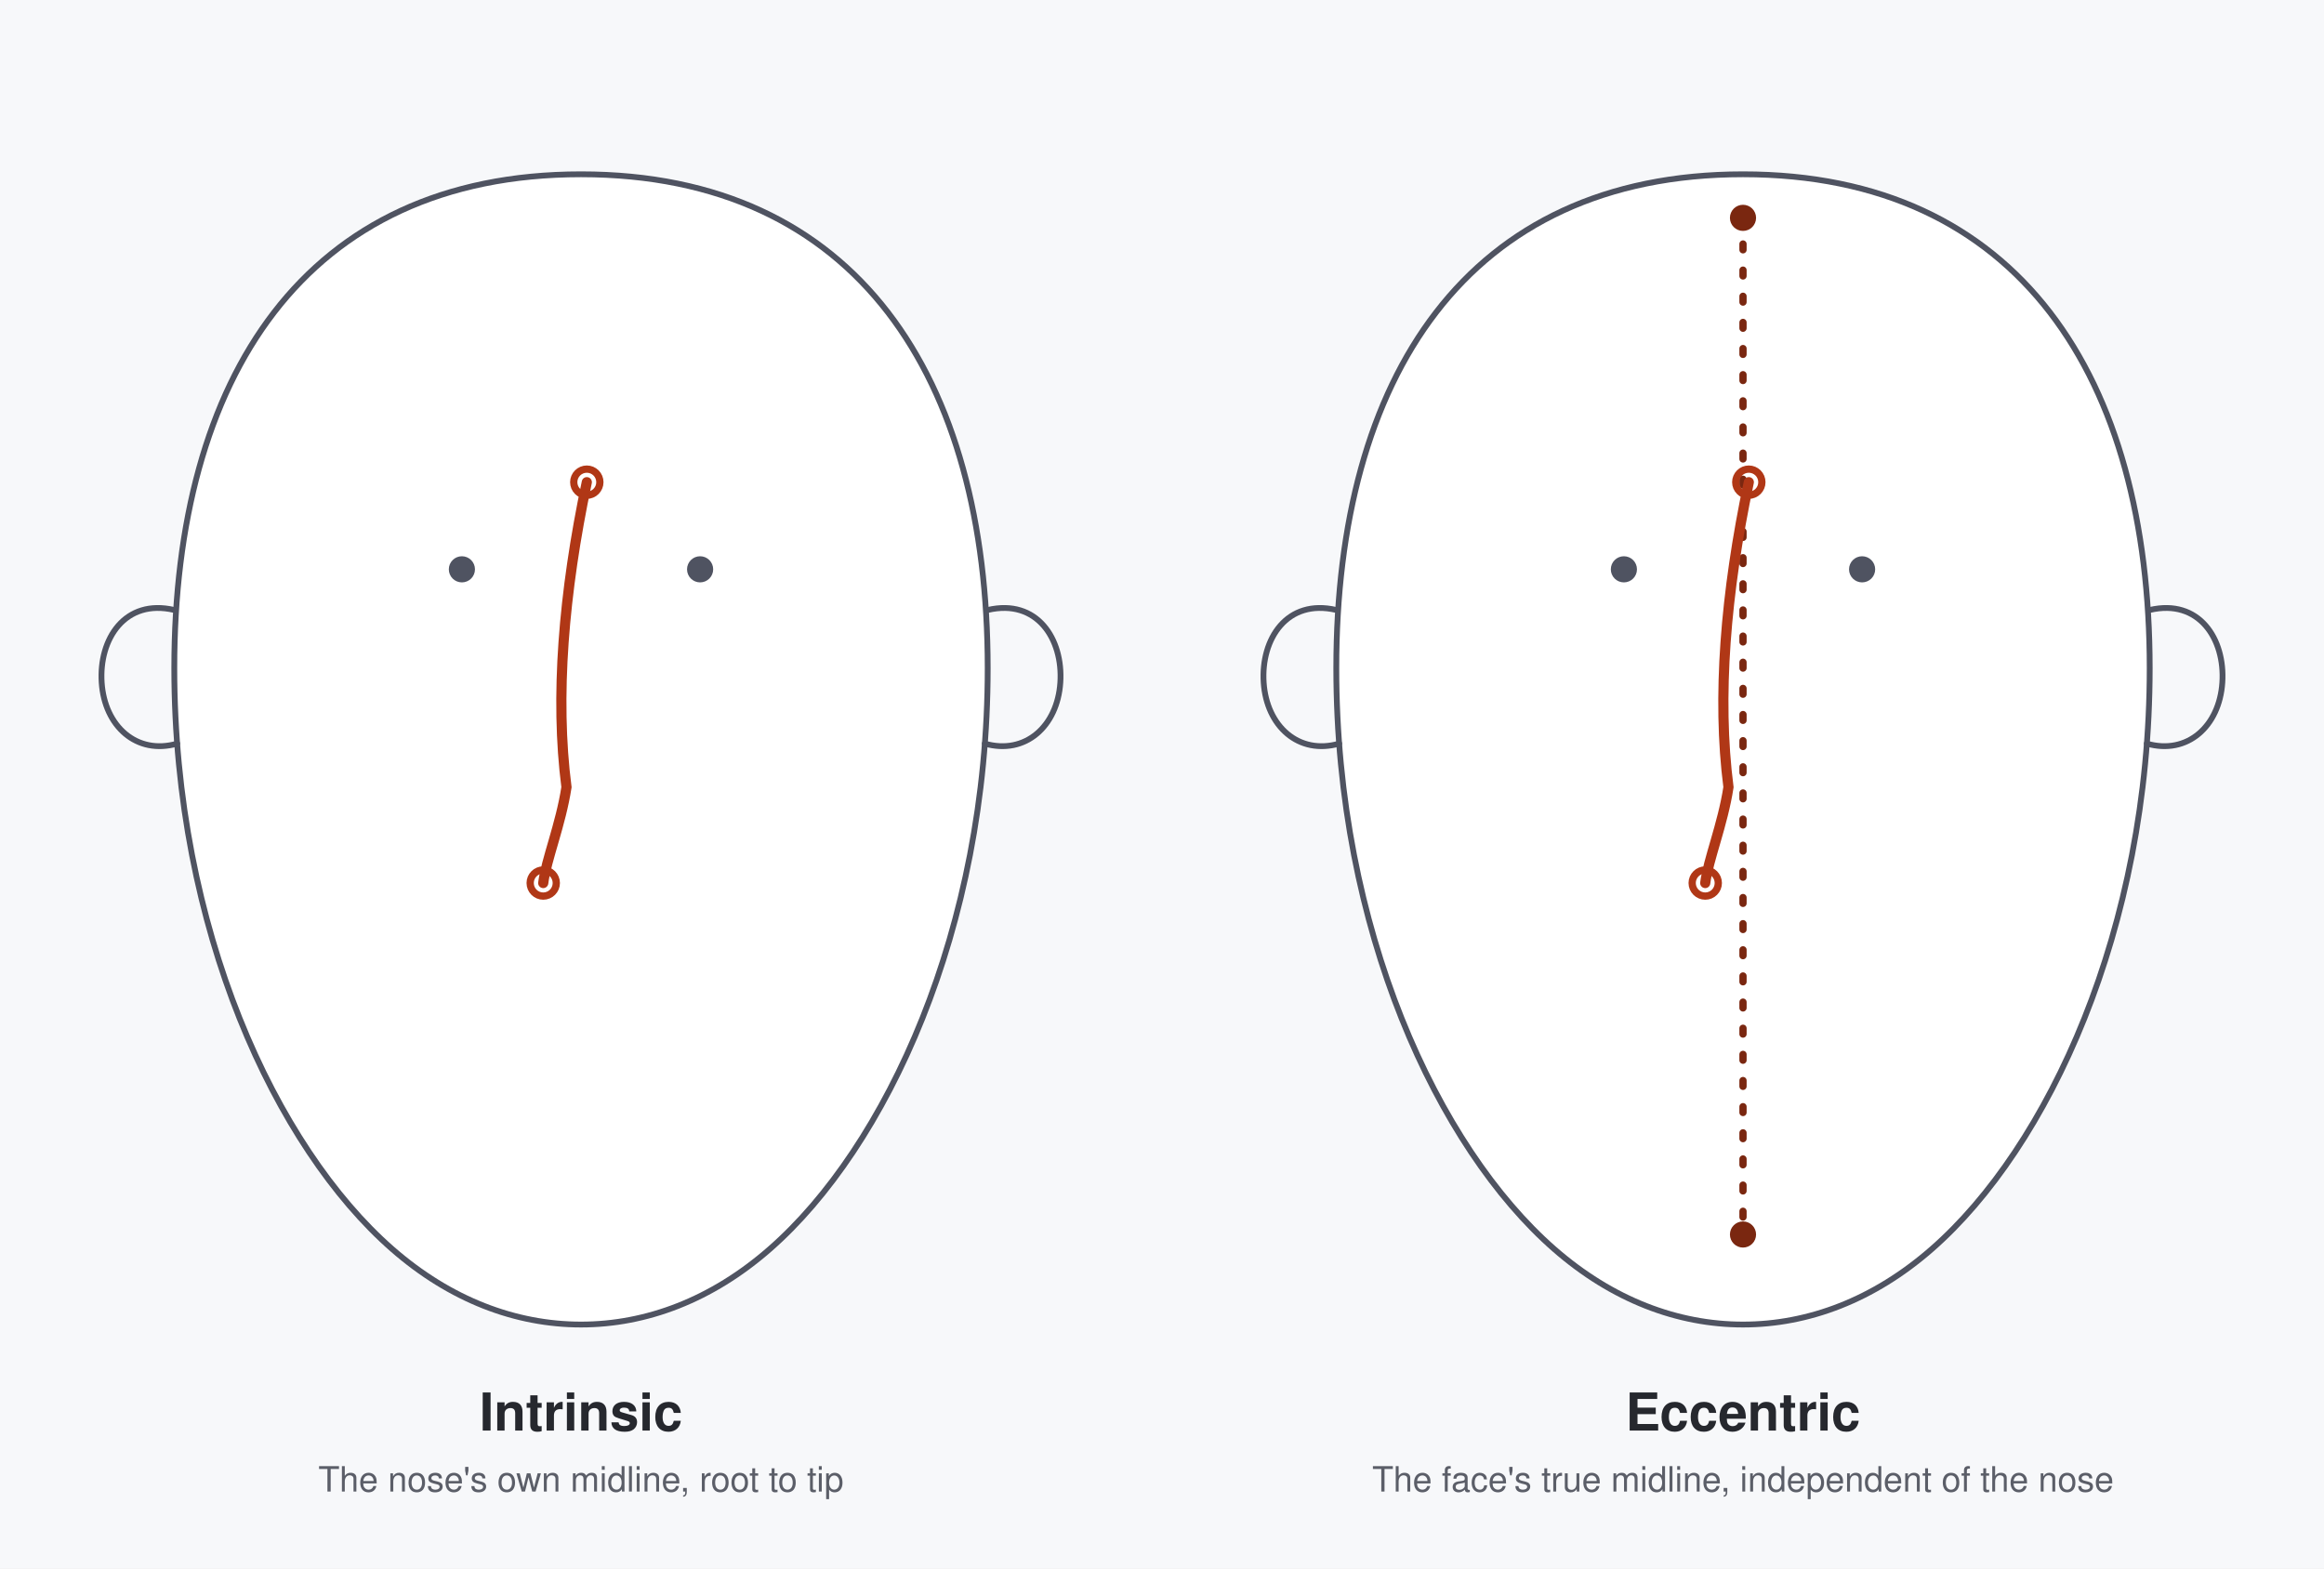
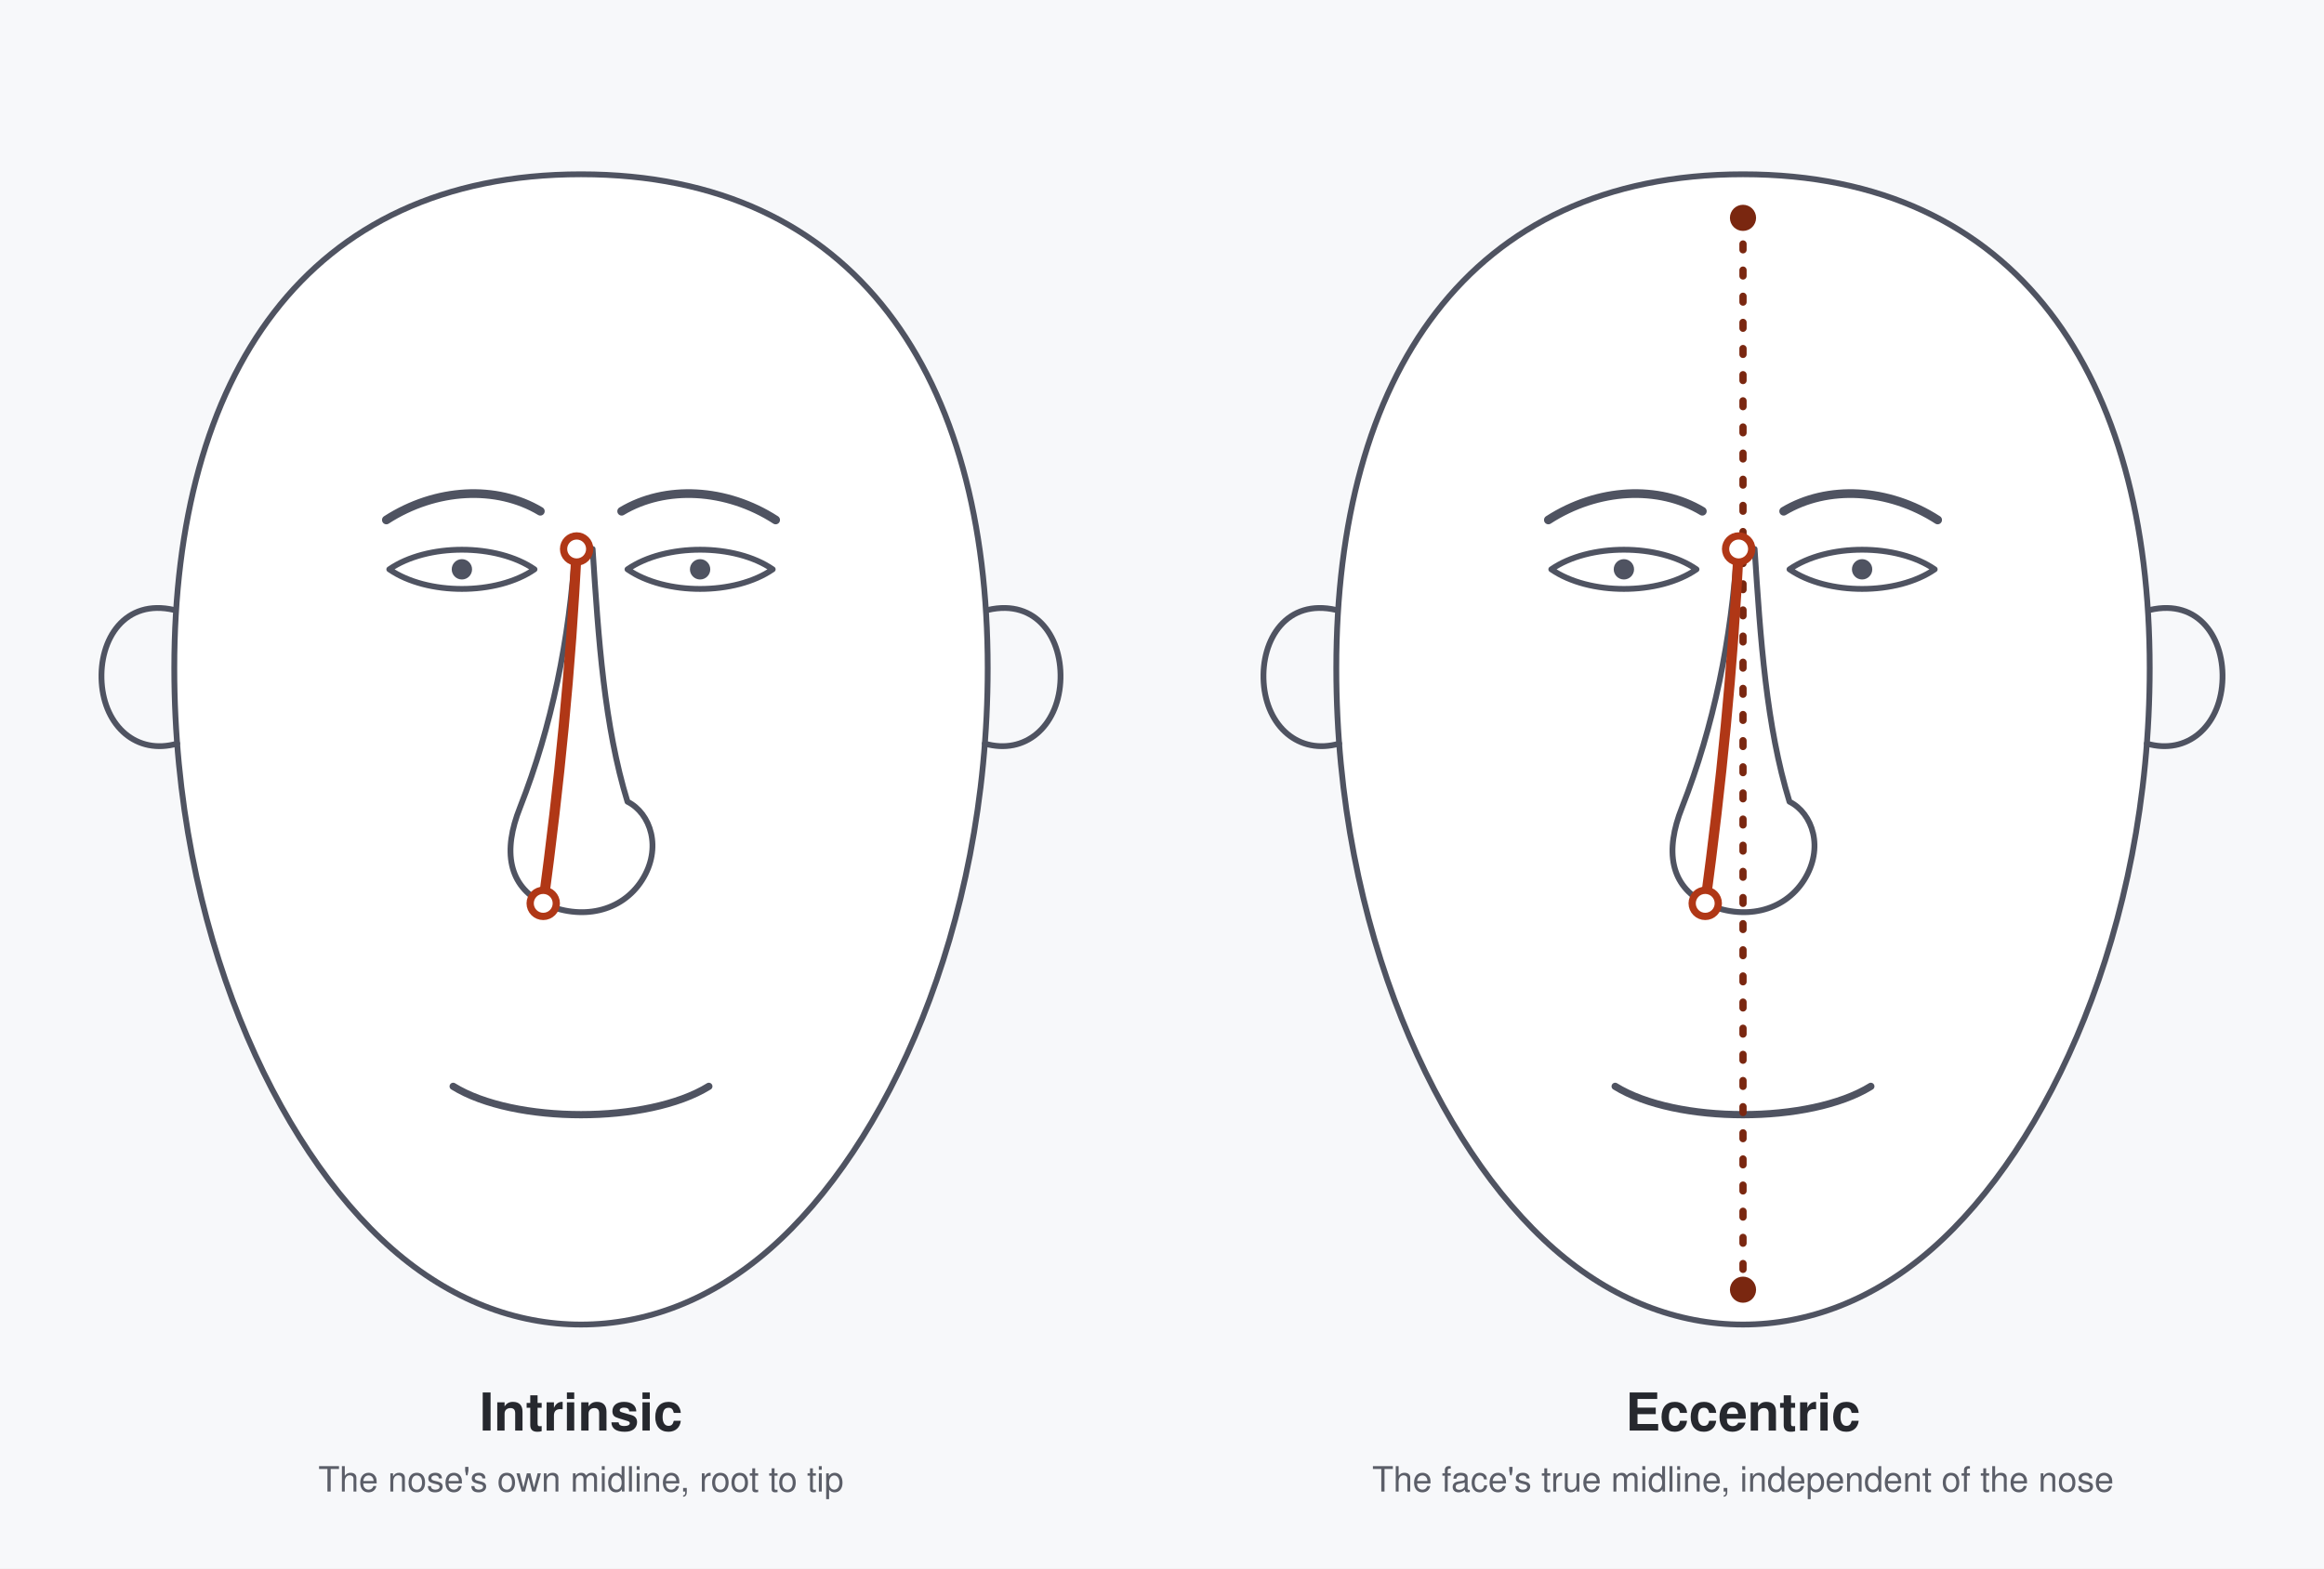
- <svg xmlns="http://www.w3.org/2000/svg" aria-label="Concept diagram: the nose's own intrinsic midline, side by side with the face's eccentric midline" viewBox="0 0 1600 1080">
-   <path fill="#f7f8fa" d="M0 0h1600v1080H0z" />
+ <svg xmlns="http://www.w3.org/2000/svg" viewBox="0 0 1600 1080" role="img" aria-label="Concept diagram: the nose's own intrinsic midline, side by side with the face's eccentric midline">
+   <rect x="0" y="0" width="1600" height="1080" fill="#f7f8fa" />
+   <g transform="translate(-400,0)">
+     <path d="M800 120 C 990 120 1080 260 1080 460 C 1080 640 1010 790 930 860 C 890 895 845 912 800 912 C 755 912 710 895 670 860 C 590 790 520 640 520 460 C 520 260 610 120 800 120 Z" fill="#fff" stroke="#4f5361" stroke-width="4" stroke-linejoin="round" />
+     <path d="M520 420 C 486 412 468 440 470 470 C 472 500 494 520 522 512" fill="none" stroke="#4f5361" stroke-width="4" stroke-linecap="round" />
+     <path d="M1080 420 C 1114 412 1132 440 1130 470 C 1128 500 1106 520 1078 512" fill="none" stroke="#4f5361" stroke-width="4" stroke-linecap="round" />
+     <path d="M666 358 C 700 336 742 334 772 352" fill="none" stroke="#4f5361" stroke-width="6" stroke-linecap="round" />
+     <path d="M828 352 C 858 334 900 336 934 358" fill="none" stroke="#4f5361" stroke-width="6" stroke-linecap="round" />
+     <path d="M668 392 C 694 374 742 374 768 392 C 742 410 694 410 668 392 Z" fill="none" stroke="#4f5361" stroke-width="4" stroke-linejoin="round" />
+     <path d="M832 392 C 858 374 906 374 932 392 C 906 410 858 410 832 392 Z" fill="none" stroke="#4f5361" stroke-width="4" stroke-linejoin="round" />
+     <circle cx="718" cy="392" r="7" fill="#4f5361" />
+     <circle cx="882" cy="392" r="7" fill="#4f5361" />
+     <path d="M796 378 C 792 440 780 500 758 556 C 746 586 750 610 774 622 C 800 634 828 628 842 606 C 856 584 848 560 832 552 C 816 500 812 440 808 378" fill="none" stroke="#4f5361" stroke-width="4" stroke-linejoin="round" stroke-linecap="round" />
+     <path d="M712 748 C 754 774 846 774 888 748" fill="none" stroke="#4f5361" stroke-width="5" stroke-linecap="round" />
+     <path d="M797 378 C 793 460 785 540 774 622" fill="none" stroke="#b03716" stroke-width="7" stroke-linecap="round" />
+     <circle cx="797" cy="378" r="9" fill="#fff" stroke="#b03716" stroke-width="5" />
+     <circle cx="774" cy="622" r="9" fill="#fff" stroke="#b03716" stroke-width="5" />
+   </g>
  <g transform="translate(400,0)">
-     <path fill="#fff" stroke="#4f5361" stroke-linejoin="round" stroke-width="4" d="M0 120C190 120 280 260 280 460 280 640 210 790 130 860 90 895 45 912 0 912 -45 912 -90 895 -130 860 -210 790 -280 640 -280 460 -280 260 -190 120 0 120Z" />
-     <path fill="none" stroke="#4f5361" stroke-linecap="round" stroke-width="4" d="M-280 420c-34-8-52 20-50 50s24 50 52 42M280 420c34-8 52 20 50 50s-24 50-52 42" />
-     <circle cx="-82" cy="392" r="9" fill="#4f5361" />
-     <circle cx="82" cy="392" r="9" fill="#4f5361" />
-     <path fill="none" stroke="#b03716" stroke-linecap="round" stroke-width="7" d="M4 332c-16 76-22 148-14 210-4 26-14 50-16 66" />
-     <circle cx="4" cy="332" r="9" fill="none" stroke="#b03716" stroke-width="5" />
-     <circle cx="-26" cy="608" r="9" fill="none" stroke="#b03716" stroke-width="5" />
-   </g>
-   <g transform="translate(1200,0)">
-     <path fill="#fff" stroke="#4f5361" stroke-linejoin="round" stroke-width="4" d="M0 120C190 120 280 260 280 460 280 640 210 790 130 860 90 895 45 912 0 912 -45 912 -90 895 -130 860 -210 790 -280 640 -280 460 -280 260 -190 120 0 120Z" />
-     <path fill="none" stroke="#4f5361" stroke-linecap="round" stroke-width="4" d="M-280 420c-34-8-52 20-50 50s24 50 52 42M280 420c34-8 52 20 50 50s-24 50-52 42" />
-     <circle cx="-82" cy="392" r="9" fill="#4f5361" />
-     <circle cx="82" cy="392" r="9" fill="#4f5361" />
-     <path stroke="#7a2710" stroke-dasharray="4 14" stroke-linecap="round" stroke-width="5" d="M0 150v700" />
-     <circle cx="0" cy="150" r="9" fill="#7a2710" />
-     <circle cx="0" cy="850" r="9" fill="#7a2710" />
-     <path fill="none" stroke="#b03716" stroke-linecap="round" stroke-width="7" d="M4 332c-16 76-22 148-14 210-4 26-14 50-16 66" />
-     <circle cx="4" cy="332" r="9" fill="none" stroke="#b03716" stroke-width="5" />
-     <circle cx="-26" cy="608" r="9" fill="none" stroke="#b03716" stroke-width="5" />
+     <path d="M800 120 C 990 120 1080 260 1080 460 C 1080 640 1010 790 930 860 C 890 895 845 912 800 912 C 755 912 710 895 670 860 C 590 790 520 640 520 460 C 520 260 610 120 800 120 Z" fill="#fff" stroke="#4f5361" stroke-width="4" stroke-linejoin="round" />
+     <path d="M520 420 C 486 412 468 440 470 470 C 472 500 494 520 522 512" fill="none" stroke="#4f5361" stroke-width="4" stroke-linecap="round" />
+     <path d="M1080 420 C 1114 412 1132 440 1130 470 C 1128 500 1106 520 1078 512" fill="none" stroke="#4f5361" stroke-width="4" stroke-linecap="round" />
+     <path d="M666 358 C 700 336 742 334 772 352" fill="none" stroke="#4f5361" stroke-width="6" stroke-linecap="round" />
+     <path d="M828 352 C 858 334 900 336 934 358" fill="none" stroke="#4f5361" stroke-width="6" stroke-linecap="round" />
+     <path d="M668 392 C 694 374 742 374 768 392 C 742 410 694 410 668 392 Z" fill="none" stroke="#4f5361" stroke-width="4" stroke-linejoin="round" />
+     <path d="M832 392 C 858 374 906 374 932 392 C 906 410 858 410 832 392 Z" fill="none" stroke="#4f5361" stroke-width="4" stroke-linejoin="round" />
+     <circle cx="718" cy="392" r="7" fill="#4f5361" />
+     <circle cx="882" cy="392" r="7" fill="#4f5361" />
+     <path d="M796 378 C 792 440 780 500 758 556 C 746 586 750 610 774 622 C 800 634 828 628 842 606 C 856 584 848 560 832 552 C 816 500 812 440 808 378" fill="none" stroke="#4f5361" stroke-width="4" stroke-linejoin="round" stroke-linecap="round" />
+     <path d="M712 748 C 754 774 846 774 888 748" fill="none" stroke="#4f5361" stroke-width="5" stroke-linecap="round" />
+     <line x1="800" y1="150" x2="800" y2="888" stroke="#7a2710" stroke-width="5" stroke-dasharray="4 14" stroke-linecap="round" />
+     <circle cx="800" cy="150" r="9" fill="#7a2710" />
+     <circle cx="800" cy="888" r="9" fill="#7a2710" />
+     <path d="M797 378 C 793 460 785 540 774 622" fill="none" stroke="#b03716" stroke-width="7" stroke-linecap="round" />
+     <circle cx="797" cy="378" r="9" fill="#fff" stroke="#b03716" stroke-width="5" />
+     <circle cx="774" cy="622" r="9" fill="#fff" stroke="#b03716" stroke-width="5" />
  </g>
  <g font-family="Archivo, Helvetica, Arial, sans-serif" text-anchor="middle">
-     <text x="400" y="985" fill="#26282e" font-size="36" font-weight="700">Intrinsic</text>
-     <text x="400" y="1027" fill="#5b5e68" font-size="24">The nose's own midline, root to tip</text>
-     <text x="1200" y="985" fill="#26282e" font-size="36" font-weight="700">Eccentric</text>
-     <text x="1200" y="1027" fill="#5b5e68" font-size="24">The face's true midline, independent of the nose</text>
+     <text x="400" y="985" font-size="36" font-weight="700" fill="#26282e">Intrinsic</text>
+     <text x="400" y="1027" font-size="24" fill="#5b5e68">The nose's own midline, root to tip</text>
+     <text x="1200" y="985" font-size="36" font-weight="700" fill="#26282e">Eccentric</text>
+     <text x="1200" y="1027" font-size="24" fill="#5b5e68">The face's true midline, independent of the nose</text>
  </g>
</svg>
